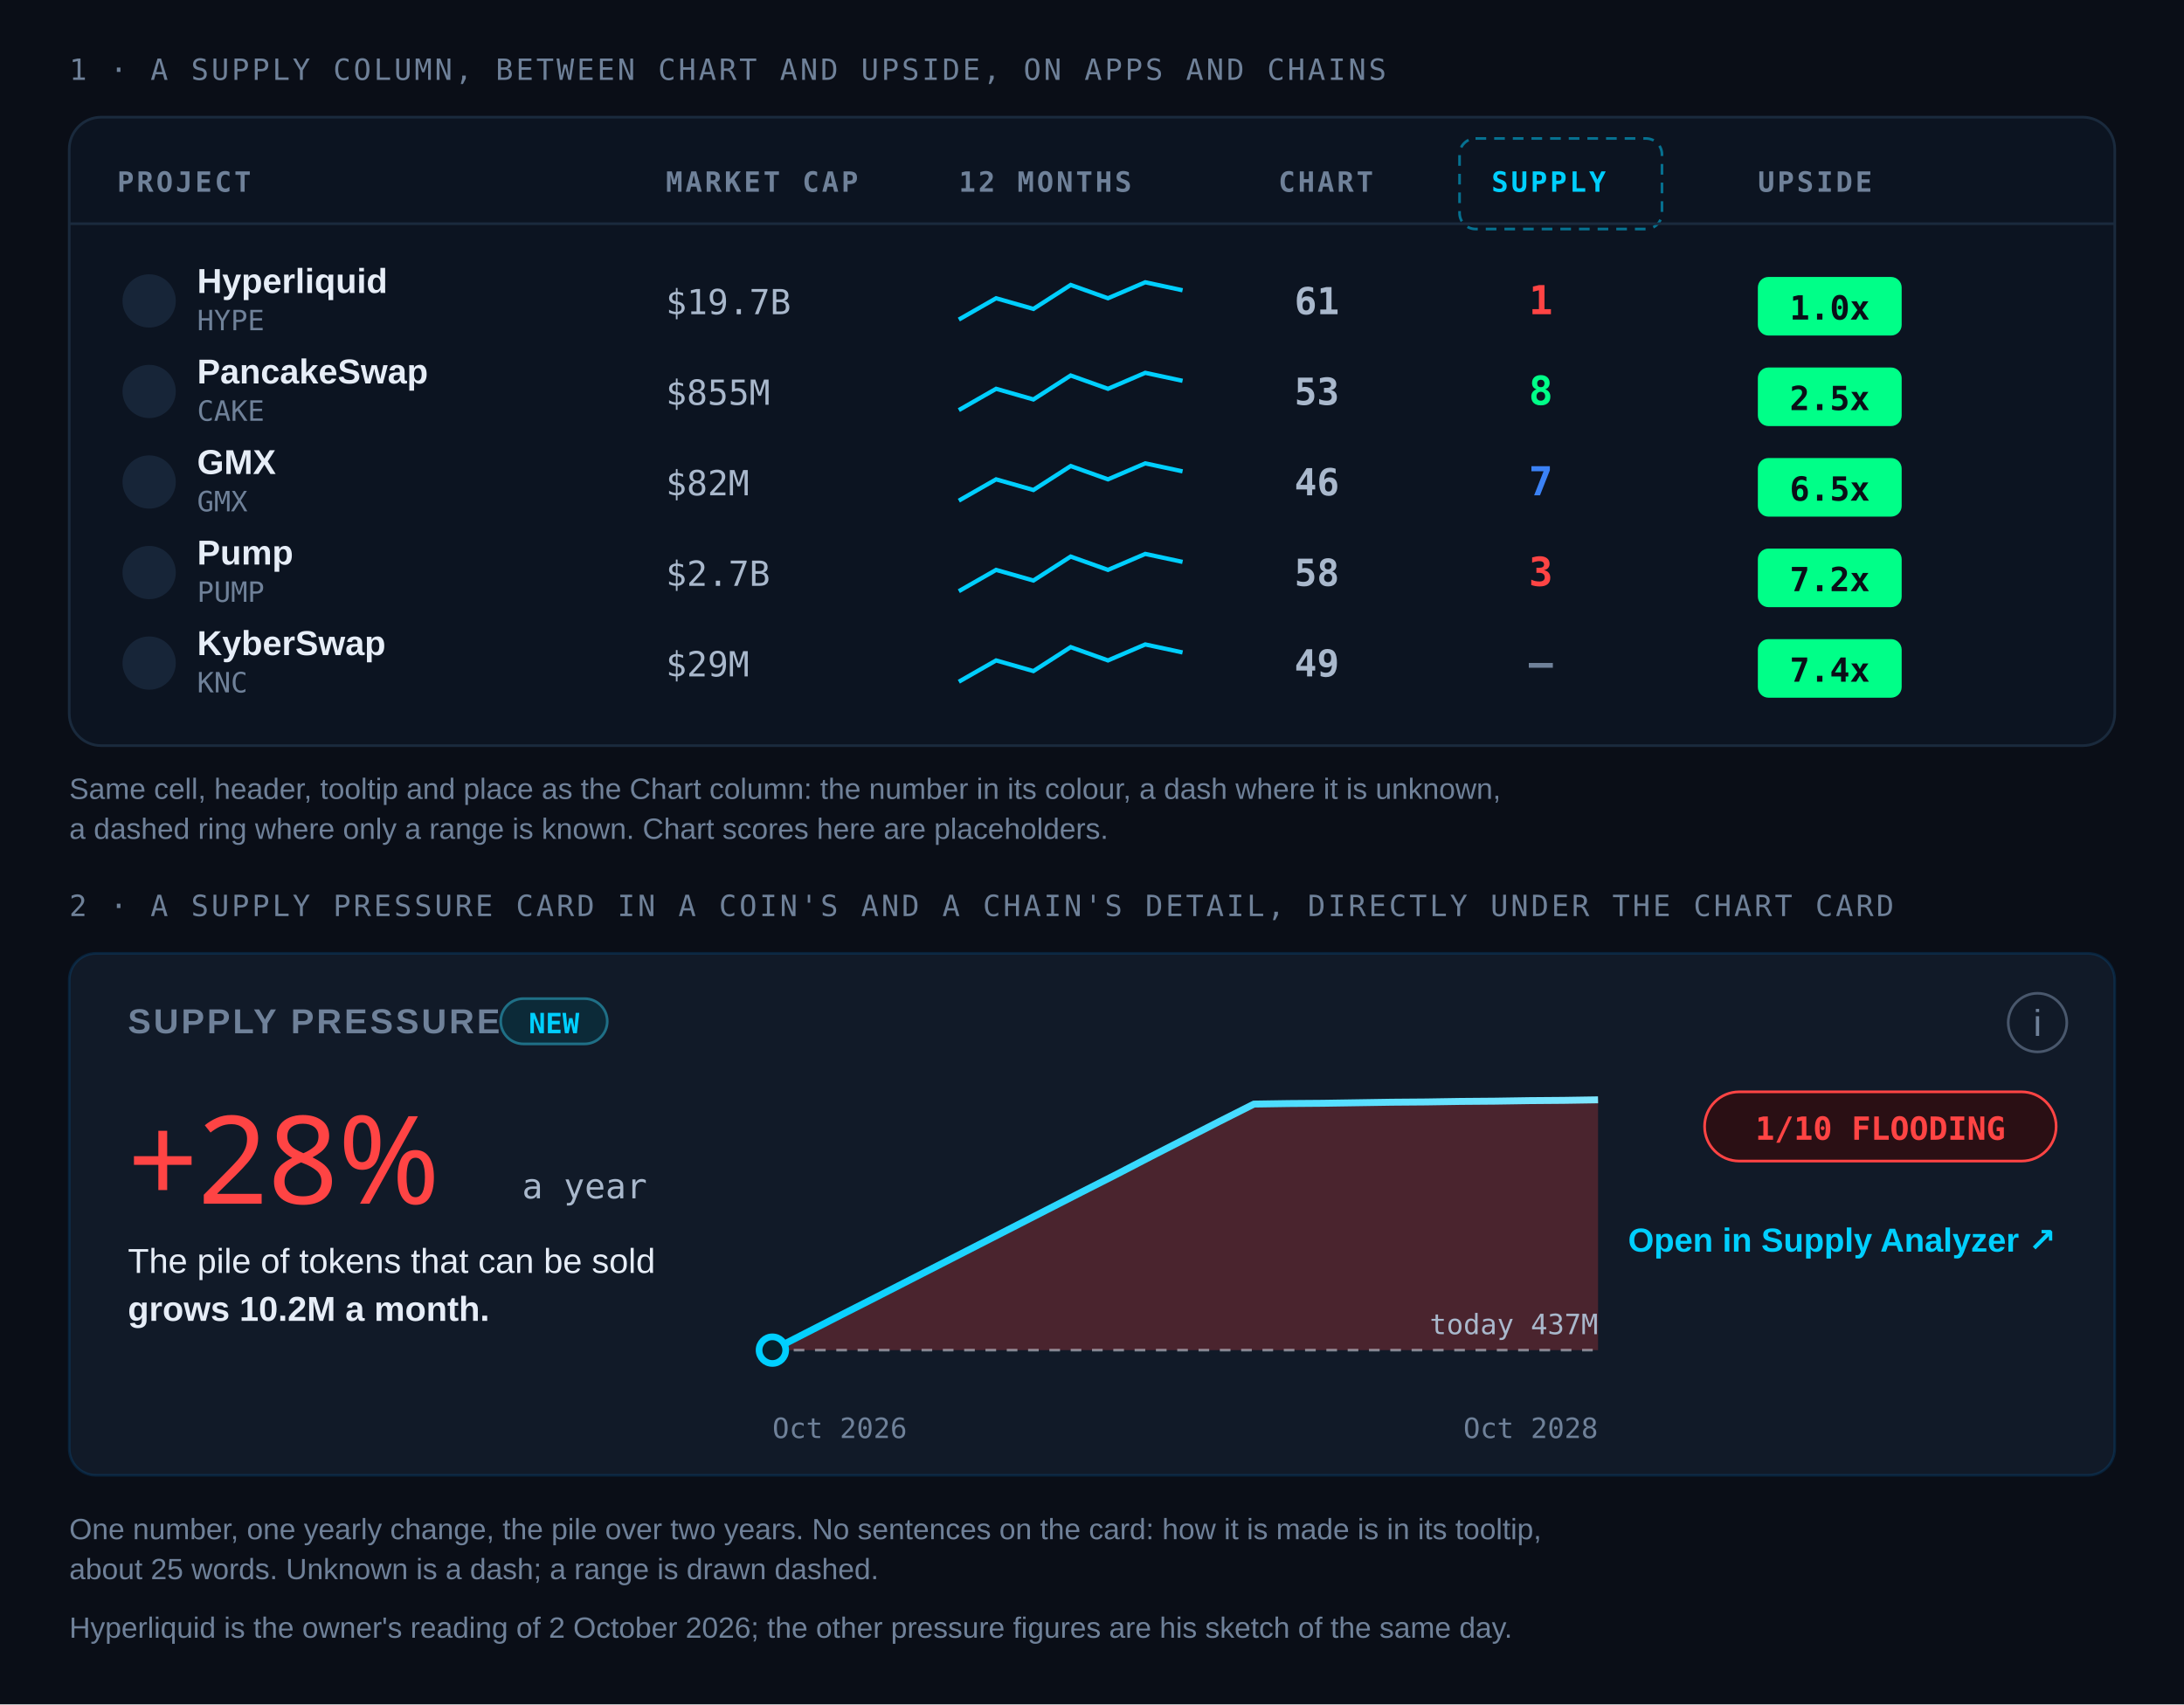
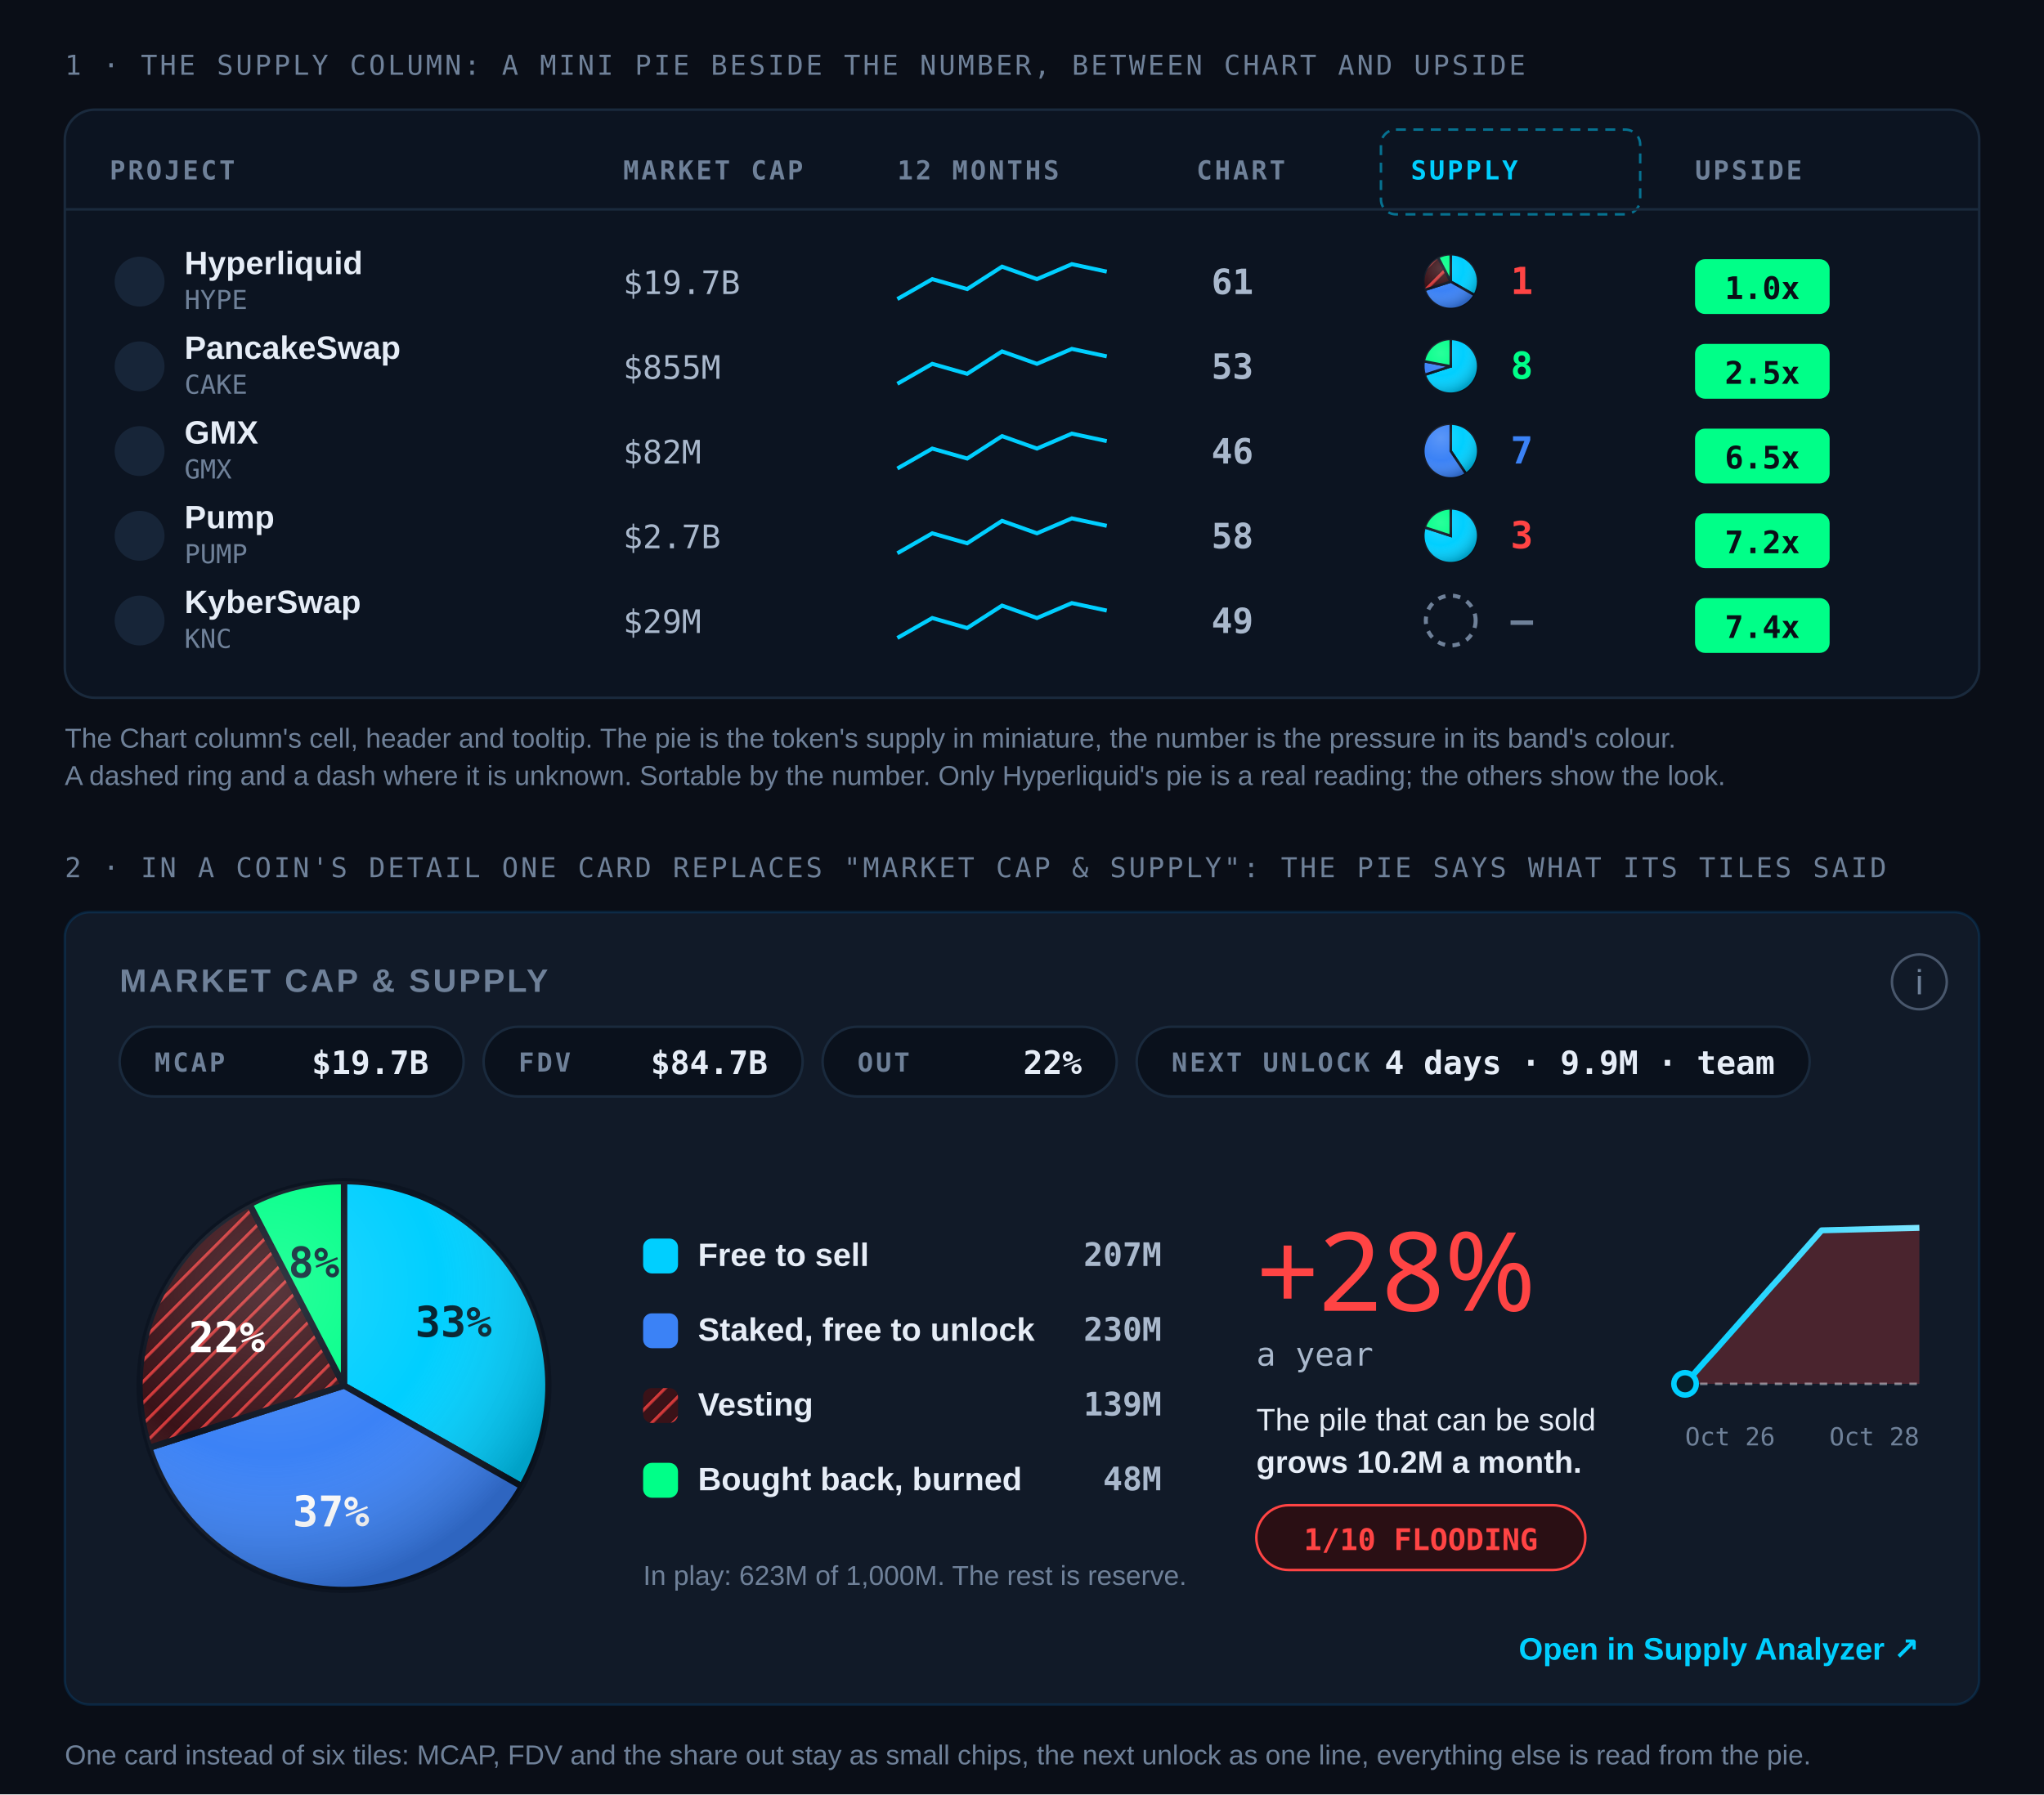
- <svg xmlns="http://www.w3.org/2000/svg" viewBox="0 0 820 640" width="820" height="640" role="img" aria-label="The Supply Analyzer inside the Gem Screener: a Supply column in the tables and a Supply pressure card in a coin's detail">
+ <svg xmlns="http://www.w3.org/2000/svg" viewBox="0 0 820 720" width="820" height="720" role="img" aria-label="The Supply Analyzer inside the Gem Screener: a mini pie beside the number in the tables, and one card in a coin's detail that replaces Market cap and supply">
  <defs>
    <linearGradient id="a" x1="0" x2="1">
      <stop offset="0" stop-color="#00cfff" />
      <stop offset="1" stop-color="#7fe6ff" />
    </linearGradient>
+     <pattern id="hv" width="6" height="6" patternUnits="userSpaceOnUse" patternTransform="rotate(45)">
+       <rect width="6" height="6" fill="#3a1218" />
+       <line x1="0" y1="0" x2="0" y2="6" stroke="#ff4444" stroke-width="2.4" opacity=".75" />
+     </pattern>
+     <pattern id="hb" width="6" height="6" patternUnits="userSpaceOnUse" patternTransform="rotate(45)">
+       <rect width="6" height="6" fill="#0f2140" />
+       <line x1="0" y1="0" x2="0" y2="6" stroke="#3b82f6" stroke-width="2.4" opacity=".8" />
+     </pattern>
+     <pattern id="hg" width="6" height="6" patternUnits="userSpaceOnUse" patternTransform="rotate(45)">
+       <rect width="6" height="6" fill="#0b2a1c" />
+       <line x1="0" y1="0" x2="0" y2="6" stroke="#00ff88" stroke-width="2.4" opacity=".75" />
+     </pattern>
+     <radialGradient id="shine" cx="32%" cy="26%" r="75%">
+       <stop offset="0" stop-color="#fff" stop-opacity=".16" />
+       <stop offset=".55" stop-color="#fff" stop-opacity="0" />
+       <stop offset="1" stop-color="#000" stop-opacity=".22" />
+     </radialGradient>
  </defs>
-   <rect width="820" height="640" fill="#0a0e17" />
-   <text x="26" y="30" font-size="11" fill="#6f8199" font-family="JetBrains Mono, IBM Plex Mono, Consolas, monospace" letter-spacing="1">1 · A SUPPLY COLUMN, BETWEEN CHART AND UPSIDE, ON APPS AND CHAINS</text>
+   <rect width="820" height="720" fill="#0a0e17" />
+   <text x="26" y="30" font-size="11" fill="#6f8199" font-family="JetBrains Mono, IBM Plex Mono, Consolas, monospace" letter-spacing="1">1 · THE SUPPLY COLUMN: A MINI PIE BESIDE THE NUMBER, BETWEEN CHART AND UPSIDE</text>
  <rect x="26" y="44" width="768" height="236" rx="12" fill="#0c1421" stroke="#1a2a3d" />
  <text x="44" y="72" font-size="10.5" fill="#6f8199" font-family="JetBrains Mono, IBM Plex Mono, Consolas, monospace" font-weight="700" letter-spacing="1">PROJECT</text>
  <text x="250" y="72" font-size="10.5" fill="#6f8199" font-family="JetBrains Mono, IBM Plex Mono, Consolas, monospace" font-weight="700" letter-spacing="1">MARKET CAP</text>
  <text x="360" y="72" font-size="10.5" fill="#6f8199" font-family="JetBrains Mono, IBM Plex Mono, Consolas, monospace" font-weight="700" letter-spacing="1">12 MONTHS</text>
  <text x="480" y="72" font-size="10.5" fill="#6f8199" font-family="JetBrains Mono, IBM Plex Mono, Consolas, monospace" font-weight="700" letter-spacing="1">CHART</text>
-   <text x="560" y="72" font-size="10.5" fill="#00cfff" font-family="JetBrains Mono, IBM Plex Mono, Consolas, monospace" font-weight="700" letter-spacing="1">SUPPLY</text>
-   <text x="660" y="72" font-size="10.5" fill="#6f8199" font-family="JetBrains Mono, IBM Plex Mono, Consolas, monospace" font-weight="700" letter-spacing="1">UPSIDE</text>
-   <rect x="548" y="52" width="76" height="34" rx="6" fill="none" stroke="#00cfff" stroke-opacity=".5" stroke-dasharray="4 3" />
+   <text x="566" y="72" font-size="10.5" fill="#00cfff" font-family="JetBrains Mono, IBM Plex Mono, Consolas, monospace" font-weight="700" letter-spacing="1">SUPPLY</text>
+   <text x="680" y="72" font-size="10.5" fill="#6f8199" font-family="JetBrains Mono, IBM Plex Mono, Consolas, monospace" font-weight="700" letter-spacing="1">UPSIDE</text>
+   <rect x="554" y="52" width="104" height="34" rx="6" fill="none" stroke="#00cfff" stroke-opacity=".5" stroke-dasharray="4 3" />
  <line x1="26" y1="84" x2="794" y2="84" stroke="#1a2a3d" />
  <circle cx="56" cy="113" r="10" fill="#172538" />
  <text x="74" y="110" font-size="13" font-weight="700" fill="#e6edf7" font-family="IBM Plex Sans, Segoe UI, Arial, sans-serif">Hyperliquid</text>
  <text x="74" y="124" font-size="10.5" fill="#6f8199" font-family="JetBrains Mono, IBM Plex Mono, Consolas, monospace">HYPE</text>
  <text x="250" y="118" font-size="13" fill="#a9b8cc" font-family="JetBrains Mono, IBM Plex Mono, Consolas, monospace">$19.7B</text>
  <path d="M360 120l14-8 14 4 14-9 14 5 14-6 14 3" fill="none" stroke="#00cfff" stroke-width="1.6" />
  <text x="486" y="118" font-size="14" font-weight="700" fill="#a9b8cc" font-family="JetBrains Mono, IBM Plex Mono, Consolas, monospace">61</text>
-   <text x="574" y="118" font-size="15" font-weight="700" fill="#ff4444" font-family="JetBrains Mono, IBM Plex Mono, Consolas, monospace">1</text>
-   <rect x="660" y="104" width="54" height="22" rx="4" fill="#00ff88" />
-   <text x="687" y="120" font-size="12.5" font-weight="700" fill="#0a0e17" text-anchor="middle" font-family="JetBrains Mono, IBM Plex Mono, Consolas, monospace">1.0x</text>
+   <path d="M582 113L582.00 102.00A11 11 0 0 1 591.57 118.43Z" fill="#00cfff" stroke="#0c1421" stroke-width="1" />
+   <path d="M582 113L591.57 118.43A11 11 0 0 1 571.52 116.35Z" fill="#3b82f6" stroke="#0c1421" stroke-width="1" />
+   <path d="M582 113L571.52 116.35A11 11 0 0 1 576.92 103.24Z" fill="url(#hv)" stroke="#0c1421" stroke-width="1" />
+   <path d="M582 113L576.92 103.24A11 11 0 0 1 582.00 102.00Z" fill="#00ff88" stroke="#0c1421" stroke-width="1" />
+   <circle cx="582" cy="113" r="11" fill="url(#shine)" />
+   <text x="606" y="118" font-size="15" font-weight="700" fill="#ff4444" font-family="JetBrains Mono, IBM Plex Mono, Consolas, monospace">1</text>
+   <rect x="680" y="104" width="54" height="22" rx="4" fill="#00ff88" />
+   <text x="707" y="120" font-size="12.5" font-weight="700" fill="#0a0e17" text-anchor="middle" font-family="JetBrains Mono, IBM Plex Mono, Consolas, monospace">1.0x</text>
  <circle cx="56" cy="147" r="10" fill="#172538" />
  <text x="74" y="144" font-size="13" font-weight="700" fill="#e6edf7" font-family="IBM Plex Sans, Segoe UI, Arial, sans-serif">PancakeSwap</text>
  <text x="74" y="158" font-size="10.5" fill="#6f8199" font-family="JetBrains Mono, IBM Plex Mono, Consolas, monospace">CAKE</text>
  <text x="250" y="152" font-size="13" fill="#a9b8cc" font-family="JetBrains Mono, IBM Plex Mono, Consolas, monospace">$855M</text>
  <path d="M360 154l14-8 14 4 14-9 14 5 14-6 14 3" fill="none" stroke="#00cfff" stroke-width="1.6" />
  <text x="486" y="152" font-size="14" font-weight="700" fill="#a9b8cc" font-family="JetBrains Mono, IBM Plex Mono, Consolas, monospace">53</text>
-   <text x="574" y="152" font-size="15" font-weight="700" fill="#00ff88" font-family="JetBrains Mono, IBM Plex Mono, Consolas, monospace">8</text>
-   <rect x="660" y="138" width="54" height="22" rx="4" fill="#00ff88" />
-   <text x="687" y="154" font-size="12.5" font-weight="700" fill="#0a0e17" text-anchor="middle" font-family="JetBrains Mono, IBM Plex Mono, Consolas, monospace">2.5x</text>
+   <path d="M582 147L582.00 136.00A11 11 0 1 1 571.54 150.40Z" fill="#00cfff" stroke="#0c1421" stroke-width="1" />
+   <path d="M582 147L571.54 150.40A11 11 0 0 1 571.19 144.94Z" fill="#3b82f6" stroke="#0c1421" stroke-width="1" />
+   <path d="M582 147L571.19 144.94A11 11 0 0 1 582.00 136.00Z" fill="#00ff88" stroke="#0c1421" stroke-width="1" />
+   <circle cx="582" cy="147" r="11" fill="url(#shine)" />
+   <text x="606" y="152" font-size="15" font-weight="700" fill="#00ff88" font-family="JetBrains Mono, IBM Plex Mono, Consolas, monospace">8</text>
+   <rect x="680" y="138" width="54" height="22" rx="4" fill="#00ff88" />
+   <text x="707" y="154" font-size="12.5" font-weight="700" fill="#0a0e17" text-anchor="middle" font-family="JetBrains Mono, IBM Plex Mono, Consolas, monospace">2.5x</text>
  <circle cx="56" cy="181" r="10" fill="#172538" />
  <text x="74" y="178" font-size="13" font-weight="700" fill="#e6edf7" font-family="IBM Plex Sans, Segoe UI, Arial, sans-serif">GMX</text>
  <text x="74" y="192" font-size="10.5" fill="#6f8199" font-family="JetBrains Mono, IBM Plex Mono, Consolas, monospace">GMX</text>
  <text x="250" y="186" font-size="13" fill="#a9b8cc" font-family="JetBrains Mono, IBM Plex Mono, Consolas, monospace">$82M</text>
  <path d="M360 188l14-8 14 4 14-9 14 5 14-6 14 3" fill="none" stroke="#00cfff" stroke-width="1.6" />
  <text x="486" y="186" font-size="14" font-weight="700" fill="#a9b8cc" font-family="JetBrains Mono, IBM Plex Mono, Consolas, monospace">46</text>
-   <text x="574" y="186" font-size="15" font-weight="700" fill="#3b82f6" font-family="JetBrains Mono, IBM Plex Mono, Consolas, monospace">7</text>
-   <rect x="660" y="172" width="54" height="22" rx="4" fill="#00ff88" />
-   <text x="687" y="188" font-size="12.5" font-weight="700" fill="#0a0e17" text-anchor="middle" font-family="JetBrains Mono, IBM Plex Mono, Consolas, monospace">6.5x</text>
+   <path d="M582 181L582.00 170.00A11 11 0 0 1 588.13 190.14Z" fill="#00cfff" stroke="#0c1421" stroke-width="1" />
+   <path d="M582 181L588.13 190.14A11 11 0 1 1 582.00 170.00Z" fill="#3b82f6" stroke="#0c1421" stroke-width="1" />
+   <circle cx="582" cy="181" r="11" fill="url(#shine)" />
+   <text x="606" y="186" font-size="15" font-weight="700" fill="#3b82f6" font-family="JetBrains Mono, IBM Plex Mono, Consolas, monospace">7</text>
+   <rect x="680" y="172" width="54" height="22" rx="4" fill="#00ff88" />
+   <text x="707" y="188" font-size="12.5" font-weight="700" fill="#0a0e17" text-anchor="middle" font-family="JetBrains Mono, IBM Plex Mono, Consolas, monospace">6.5x</text>
  <circle cx="56" cy="215" r="10" fill="#172538" />
  <text x="74" y="212" font-size="13" font-weight="700" fill="#e6edf7" font-family="IBM Plex Sans, Segoe UI, Arial, sans-serif">Pump</text>
  <text x="74" y="226" font-size="10.5" fill="#6f8199" font-family="JetBrains Mono, IBM Plex Mono, Consolas, monospace">PUMP</text>
  <text x="250" y="220" font-size="13" fill="#a9b8cc" font-family="JetBrains Mono, IBM Plex Mono, Consolas, monospace">$2.7B</text>
  <path d="M360 222l14-8 14 4 14-9 14 5 14-6 14 3" fill="none" stroke="#00cfff" stroke-width="1.6" />
  <text x="486" y="220" font-size="14" font-weight="700" fill="#a9b8cc" font-family="JetBrains Mono, IBM Plex Mono, Consolas, monospace">58</text>
-   <text x="574" y="220" font-size="15" font-weight="700" fill="#ff4444" font-family="JetBrains Mono, IBM Plex Mono, Consolas, monospace">3</text>
-   <rect x="660" y="206" width="54" height="22" rx="4" fill="#00ff88" />
-   <text x="687" y="222" font-size="12.5" font-weight="700" fill="#0a0e17" text-anchor="middle" font-family="JetBrains Mono, IBM Plex Mono, Consolas, monospace">7.2x</text>
+   <path d="M582 215L582.00 204.00A11 11 0 1 1 571.54 211.60Z" fill="#00cfff" stroke="#0c1421" stroke-width="1" />
+   <path d="M582 215L571.54 211.60A11 11 0 0 1 582.00 204.00Z" fill="#00ff88" stroke="#0c1421" stroke-width="1" />
+   <circle cx="582" cy="215" r="11" fill="url(#shine)" />
+   <text x="606" y="220" font-size="15" font-weight="700" fill="#ff4444" font-family="JetBrains Mono, IBM Plex Mono, Consolas, monospace">3</text>
+   <rect x="680" y="206" width="54" height="22" rx="4" fill="#00ff88" />
+   <text x="707" y="222" font-size="12.5" font-weight="700" fill="#0a0e17" text-anchor="middle" font-family="JetBrains Mono, IBM Plex Mono, Consolas, monospace">7.2x</text>
  <circle cx="56" cy="249" r="10" fill="#172538" />
  <text x="74" y="246" font-size="13" font-weight="700" fill="#e6edf7" font-family="IBM Plex Sans, Segoe UI, Arial, sans-serif">KyberSwap</text>
  <text x="74" y="260" font-size="10.5" fill="#6f8199" font-family="JetBrains Mono, IBM Plex Mono, Consolas, monospace">KNC</text>
  <text x="250" y="254" font-size="13" fill="#a9b8cc" font-family="JetBrains Mono, IBM Plex Mono, Consolas, monospace">$29M</text>
  <path d="M360 256l14-8 14 4 14-9 14 5 14-6 14 3" fill="none" stroke="#00cfff" stroke-width="1.6" />
  <text x="486" y="254" font-size="14" font-weight="700" fill="#a9b8cc" font-family="JetBrains Mono, IBM Plex Mono, Consolas, monospace">49</text>
-   <text x="574" y="254" font-size="15" font-weight="700" fill="#6f8199" font-family="JetBrains Mono, IBM Plex Mono, Consolas, monospace">–</text>
-   <rect x="660" y="240" width="54" height="22" rx="4" fill="#00ff88" />
-   <text x="687" y="256" font-size="12.5" font-weight="700" fill="#0a0e17" text-anchor="middle" font-family="JetBrains Mono, IBM Plex Mono, Consolas, monospace">7.4x</text>
-   <text x="26" y="300" font-size="11" fill="#6f8199" font-family="IBM Plex Sans, Segoe UI, Arial, sans-serif">Same cell, header, tooltip and place as the Chart column: the number in its colour, a dash where it is unknown,</text>
-   <text x="26" y="315" font-size="11" fill="#6f8199" font-family="IBM Plex Sans, Segoe UI, Arial, sans-serif">a dashed ring where only a range is known. Chart scores here are placeholders.</text>
-   <text x="26" y="344" font-size="11" fill="#6f8199" font-family="JetBrains Mono, IBM Plex Mono, Consolas, monospace" letter-spacing="1">2 · A SUPPLY PRESSURE CARD IN A COIN'S AND A CHAIN'S DETAIL, DIRECTLY UNDER THE CHART CARD</text>
-   <rect x="26" y="358" width="768" height="196" rx="10" fill="#111a28" stroke="#0096ff" stroke-opacity=".15" />
-   <text x="48" y="388" font-size="13" font-weight="600" fill="#6f8199" letter-spacing="1" font-family="IBM Plex Sans, Segoe UI, Arial, sans-serif">SUPPLY PRESSURE</text>
-   <rect x="188" y="375" width="40" height="17" rx="8.5" fill="#0c2a38" stroke="#1f6f86" />
-   <text x="208" y="388" font-size="10.5" font-weight="700" fill="#00cfff" text-anchor="middle" font-family="JetBrains Mono, IBM Plex Mono, Consolas, monospace">NEW</text>
-   <circle cx="765" cy="384" r="11" fill="none" stroke="#6f8199" stroke-opacity=".6" />
-   <text x="765" y="389" font-size="14" fill="#6f8199" text-anchor="middle" font-family="IBM Plex Sans, Segoe UI, Arial, sans-serif">i</text>
-   <text x="48" y="452" font-size="46" fill="#ff4444" font-family="Archivo Black, Arial Black, sans-serif">+28%</text>
-   <text x="196" y="450" font-size="13" fill="#a9b8cc" font-family="JetBrains Mono, IBM Plex Mono, Consolas, monospace">a year</text>
-   <text x="48" y="478" font-size="13" fill="#e6edf7" font-family="IBM Plex Sans, Segoe UI, Arial, sans-serif">The pile of tokens that can be sold</text>
-   <text x="48" y="496" font-size="13" font-weight="700" fill="#e6edf7" font-family="IBM Plex Sans, Segoe UI, Arial, sans-serif">grows 10.2M a month.</text>
-   <path d="M290.0 507.0L302.9 500.4L315.8 493.8L328.8 487.2L341.7 480.6L354.6 474.0L367.5 467.4L380.4 460.8L393.3 454.2L406.2 447.6L419.2 441.0L432.1 434.3L445.0 427.7L457.9 421.1L470.8 414.6L483.8 414.4L496.7 414.3L509.6 414.1L522.5 413.9L535.4 413.8L548.3 413.6L561.2 413.5L574.2 413.3L587.1 413.2L600.0 413.0L600 507.0L290 507.0Z" fill="#ff4444" opacity=".24" />
-   <line x1="290" x2="600" y1="507.0" y2="507.0" stroke="#e6edf7" stroke-opacity=".5" stroke-dasharray="4 4" />
-   <path d="M290.0 507.0L302.9 500.4L315.8 493.8L328.8 487.2L341.7 480.6L354.6 474.0L367.5 467.4L380.4 460.8L393.3 454.2L406.2 447.6L419.2 441.0L432.1 434.3L445.0 427.7L457.9 421.1L470.8 414.6L483.8 414.4L496.7 414.3L509.6 414.1L522.5 413.9L535.4 413.8L548.3 413.6L561.2 413.5L574.2 413.3L587.1 413.2L600.0 413.0" fill="none" stroke="url(#a)" stroke-width="2.6" stroke-linejoin="round" />
-   <circle cx="290" cy="507.0" r="5" fill="#06202b" stroke="#00cfff" stroke-width="2.5" />
-   <text x="290" y="540" font-size="10.5" fill="#6f8199" font-family="JetBrains Mono, IBM Plex Mono, Consolas, monospace">Oct 2026</text>
-   <text x="600" y="540" font-size="10.5" fill="#6f8199" text-anchor="end" font-family="JetBrains Mono, IBM Plex Mono, Consolas, monospace">Oct 2028</text>
-   <text x="600" y="501.0" font-size="10.5" fill="#a9b8cc" text-anchor="end" font-family="JetBrains Mono, IBM Plex Mono, Consolas, monospace">today 437M</text>
-   <rect x="640" y="410" width="132" height="26" rx="13" fill="#2a0f14" stroke="#ff4444" />
-   <text x="706" y="428" font-size="12" font-weight="700" fill="#ff4444" text-anchor="middle" font-family="JetBrains Mono, IBM Plex Mono, Consolas, monospace">1/10 FLOODING</text>
-   <text x="772" y="470" font-size="12.5" font-weight="700" fill="#00cfff" text-anchor="end" font-family="IBM Plex Sans, Segoe UI, Arial, sans-serif">Open in Supply Analyzer ↗</text>
-   <text x="26" y="578" font-size="11" fill="#6f8199" font-family="IBM Plex Sans, Segoe UI, Arial, sans-serif">One number, one yearly change, the pile over two years. No sentences on the card: how it is made is in its tooltip,</text>
-   <text x="26" y="593" font-size="11" fill="#6f8199" font-family="IBM Plex Sans, Segoe UI, Arial, sans-serif">about 25 words. Unknown is a dash; a range is drawn dashed.</text>
-   <text x="26" y="615" font-size="11" fill="#6f8199" font-family="IBM Plex Sans, Segoe UI, Arial, sans-serif">Hyperliquid is the owner's reading of 2 October 2026; the other pressure figures are his sketch of the same day.</text>
+   <circle cx="582" cy="249" r="10" fill="none" stroke="#6f8199" stroke-width="1.6" stroke-dasharray="3 3" />
+   <text x="606" y="254" font-size="15" font-weight="700" fill="#6f8199" font-family="JetBrains Mono, IBM Plex Mono, Consolas, monospace">–</text>
+   <rect x="680" y="240" width="54" height="22" rx="4" fill="#00ff88" />
+   <text x="707" y="256" font-size="12.5" font-weight="700" fill="#0a0e17" text-anchor="middle" font-family="JetBrains Mono, IBM Plex Mono, Consolas, monospace">7.4x</text>
+   <text x="26" y="300" font-size="11" fill="#6f8199" font-family="IBM Plex Sans, Segoe UI, Arial, sans-serif">The Chart column's cell, header and tooltip. The pie is the token's supply in miniature, the number is the pressure in its band's colour.</text>
+   <text x="26" y="315" font-size="11" fill="#6f8199" font-family="IBM Plex Sans, Segoe UI, Arial, sans-serif">A dashed ring and a dash where it is unknown. Sortable by the number. Only Hyperliquid's pie is a real reading; the others show the look.</text>
+   <text x="26" y="352" font-size="11" fill="#6f8199" font-family="JetBrains Mono, IBM Plex Mono, Consolas, monospace" letter-spacing="1">2 · IN A COIN'S DETAIL ONE CARD REPLACES "MARKET CAP &amp; SUPPLY": THE PIE SAYS WHAT ITS TILES SAID</text>
+   <rect x="26" y="366" width="768" height="318" rx="10" fill="#111a28" stroke="#0096ff" stroke-opacity=".15" />
+   <text x="48" y="398" font-size="13" font-weight="700" fill="#6f8199" letter-spacing="1" font-family="IBM Plex Sans, Segoe UI, Arial, sans-serif">MARKET CAP &amp; SUPPLY</text>
+   <circle cx="770" cy="394" r="11" fill="none" stroke="#6f8199" stroke-opacity=".6" />
+   <text x="770" y="399" font-size="14" fill="#6f8199" text-anchor="middle" font-family="IBM Plex Sans, Segoe UI, Arial, sans-serif">i</text>
+   <rect x="48" y="412" width="138" height="28" rx="14" fill="#0a111c" stroke="#1a2a3d" />
+   <text x="62" y="430" font-size="10.5" fill="#6f8199" font-weight="700" letter-spacing="1" font-family="JetBrains Mono, IBM Plex Mono, Consolas, monospace">MCAP</text>
+   <text x="172" y="431" font-size="13" fill="#e6edf7" font-weight="700" text-anchor="end" font-family="JetBrains Mono, IBM Plex Mono, Consolas, monospace">$19.7B</text>
+   <rect x="194" y="412" width="128" height="28" rx="14" fill="#0a111c" stroke="#1a2a3d" />
+   <text x="208" y="430" font-size="10.5" fill="#6f8199" font-weight="700" letter-spacing="1" font-family="JetBrains Mono, IBM Plex Mono, Consolas, monospace">FDV</text>
+   <text x="308" y="431" font-size="13" fill="#e6edf7" font-weight="700" text-anchor="end" font-family="JetBrains Mono, IBM Plex Mono, Consolas, monospace">$84.7B</text>
+   <rect x="330" y="412" width="118" height="28" rx="14" fill="#0a111c" stroke="#1a2a3d" />
+   <text x="344" y="430" font-size="10.5" fill="#6f8199" font-weight="700" letter-spacing="1" font-family="JetBrains Mono, IBM Plex Mono, Consolas, monospace">OUT</text>
+   <text x="434" y="431" font-size="13" fill="#e6edf7" font-weight="700" text-anchor="end" font-family="JetBrains Mono, IBM Plex Mono, Consolas, monospace">22%</text>
+   <rect x="456" y="412" width="270" height="28" rx="14" fill="#0a111c" stroke="#1a2a3d" />
+   <text x="470" y="430" font-size="10.5" fill="#6f8199" font-weight="700" letter-spacing="1" font-family="JetBrains Mono, IBM Plex Mono, Consolas, monospace">NEXT UNLOCK</text>
+   <text x="712" y="431" font-size="13" fill="#e6edf7" font-weight="700" text-anchor="end" font-family="JetBrains Mono, IBM Plex Mono, Consolas, monospace">4 days · 9.9M · team</text>
+   <g>
+     <path d="M138 556L138.00 474.00A82 82 0 0 1 209.33 596.45Z" fill="#00cfff" stroke="#0c1421" stroke-width="2.5" />
+     <path d="M138 556L209.33 596.45A82 82 0 0 1 59.89 580.95Z" fill="#3b82f6" stroke="#0c1421" stroke-width="2.5" />
+     <path d="M138 556L59.89 580.95A82 82 0 0 1 100.13 483.27Z" fill="url(#hv)" stroke="#0c1421" stroke-width="2.5" />
+     <path d="M138 556L100.13 483.27A82 82 0 0 1 138.00 474.00Z" fill="#00ff88" stroke="#0c1421" stroke-width="2.5" />
+     <text x="181.9" y="536.4" font-size="17" font-weight="700" fill="#062431" text-anchor="middle" font-family="JetBrains Mono, IBM Plex Mono, Consolas, monospace">33%</text>
+     <text x="132.8" y="612.5" font-size="17" font-weight="700" fill="#ffffff" text-anchor="middle" font-family="JetBrains Mono, IBM Plex Mono, Consolas, monospace">37%</text>
+     <text x="91.0" y="542.6" font-size="17" font-weight="700" fill="#ffffff" text-anchor="middle" font-family="JetBrains Mono, IBM Plex Mono, Consolas, monospace">22%</text>
+     <text x="125.9" y="512.6" font-size="17" font-weight="700" fill="#062431" text-anchor="middle" font-family="JetBrains Mono, IBM Plex Mono, Consolas, monospace">8%</text>
+     <circle cx="138" cy="556" r="82" fill="url(#shine)" />
+   </g>
+   <rect x="258" y="497" width="14" height="14" rx="3.5" fill="#00cfff" />
+   <text x="280" y="508" font-size="13" font-weight="600" fill="#e6edf7" font-family="IBM Plex Sans, Segoe UI, Arial, sans-serif">Free to sell</text>
+   <text x="466" y="508" font-size="13" font-weight="700" fill="#a9b8cc" text-anchor="end" font-family="JetBrains Mono, IBM Plex Mono, Consolas, monospace">207M</text>
+   <rect x="258" y="527" width="14" height="14" rx="3.5" fill="#3b82f6" />
+   <text x="280" y="538" font-size="13" font-weight="600" fill="#e6edf7" font-family="IBM Plex Sans, Segoe UI, Arial, sans-serif">Staked, free to unlock</text>
+   <text x="466" y="538" font-size="13" font-weight="700" fill="#a9b8cc" text-anchor="end" font-family="JetBrains Mono, IBM Plex Mono, Consolas, monospace">230M</text>
+   <rect x="258" y="557" width="14" height="14" rx="3.5" fill="url(#hv)" />
+   <text x="280" y="568" font-size="13" font-weight="600" fill="#e6edf7" font-family="IBM Plex Sans, Segoe UI, Arial, sans-serif">Vesting</text>
+   <text x="466" y="568" font-size="13" font-weight="700" fill="#a9b8cc" text-anchor="end" font-family="JetBrains Mono, IBM Plex Mono, Consolas, monospace">139M</text>
+   <rect x="258" y="587" width="14" height="14" rx="3.5" fill="#00ff88" />
+   <text x="280" y="598" font-size="13" font-weight="600" fill="#e6edf7" font-family="IBM Plex Sans, Segoe UI, Arial, sans-serif">Bought back, burned</text>
+   <text x="466" y="598" font-size="13" font-weight="700" fill="#a9b8cc" text-anchor="end" font-family="JetBrains Mono, IBM Plex Mono, Consolas, monospace">48M</text>
+   <text x="258" y="636" font-size="11" fill="#6f8199" font-family="IBM Plex Sans, Segoe UI, Arial, sans-serif">In play: 623M of 1,000M. The rest is reserve.</text>
+   <text x="504" y="526" font-size="44" fill="#ff4444" font-family="Archivo Black, Arial Black, sans-serif">+28%</text>
+   <text x="504" y="548" font-size="13" fill="#a9b8cc" font-family="JetBrains Mono, IBM Plex Mono, Consolas, monospace">a year</text>
+   <text x="504" y="574" font-size="12.5" fill="#e6edf7" font-family="IBM Plex Sans, Segoe UI, Arial, sans-serif">The pile that can be sold</text>
+   <text x="504" y="591" font-size="12.5" font-weight="700" fill="#e6edf7" font-family="IBM Plex Sans, Segoe UI, Arial, sans-serif">grows 10.2M a month.</text>
+   <rect x="504" y="604" width="132" height="26" rx="13" fill="#2a0f14" stroke="#ff4444" />
+   <text x="570" y="622" font-size="12" font-weight="700" fill="#ff4444" text-anchor="middle" font-family="JetBrains Mono, IBM Plex Mono, Consolas, monospace">1/10 FLOODING</text>
+   <path d="M676.0 555.3L679.9 550.9L683.8 546.5L687.8 542.1L691.7 537.7L695.6 533.3L699.5 528.9L703.4 524.5L707.3 520.1L711.2 515.7L715.2 511.3L719.1 506.9L723.0 502.5L726.9 498.1L730.8 493.7L734.8 493.6L738.7 493.5L742.6 493.4L746.5 493.3L750.4 493.2L754.3 493.1L758.2 493.0L762.2 492.9L766.1 492.8L770.0 492.7L770 555.3L676 555.3Z" fill="#ff4444" opacity=".24" />
+   <line x1="676" x2="770" y1="555.3" y2="555.3" stroke="#e6edf7" stroke-opacity=".5" stroke-dasharray="3 3" />
+   <path d="M676.0 555.3L679.9 550.9L683.8 546.5L687.8 542.1L691.7 537.7L695.6 533.3L699.5 528.9L703.4 524.5L707.3 520.1L711.2 515.7L715.2 511.3L719.1 506.9L723.0 502.5L726.9 498.1L730.8 493.7L734.8 493.6L738.7 493.5L742.6 493.4L746.5 493.3L750.4 493.2L754.3 493.1L758.2 493.0L762.2 492.9L766.1 492.8L770.0 492.7" fill="none" stroke="url(#a)" stroke-width="2.4" stroke-linejoin="round" />
+   <circle cx="676" cy="555.3" r="4.5" fill="#06202b" stroke="#00cfff" stroke-width="2.2" />
+   <text x="676" y="580" font-size="10" fill="#6f8199" font-family="JetBrains Mono, IBM Plex Mono, Consolas, monospace">Oct 26</text>
+   <text x="770" y="580" font-size="10" fill="#6f8199" text-anchor="end" font-family="JetBrains Mono, IBM Plex Mono, Consolas, monospace">Oct 28</text>
+   <text x="770" y="666" font-size="12.5" font-weight="700" fill="#00cfff" text-anchor="end" font-family="IBM Plex Sans, Segoe UI, Arial, sans-serif">Open in Supply Analyzer ↗</text>
+   <text x="26" y="708" font-size="11" fill="#6f8199" font-family="IBM Plex Sans, Segoe UI, Arial, sans-serif">One card instead of six tiles: MCAP, FDV and the share out stay as small chips, the next unlock as one line, everything else is read from the pie.</text>
</svg>
